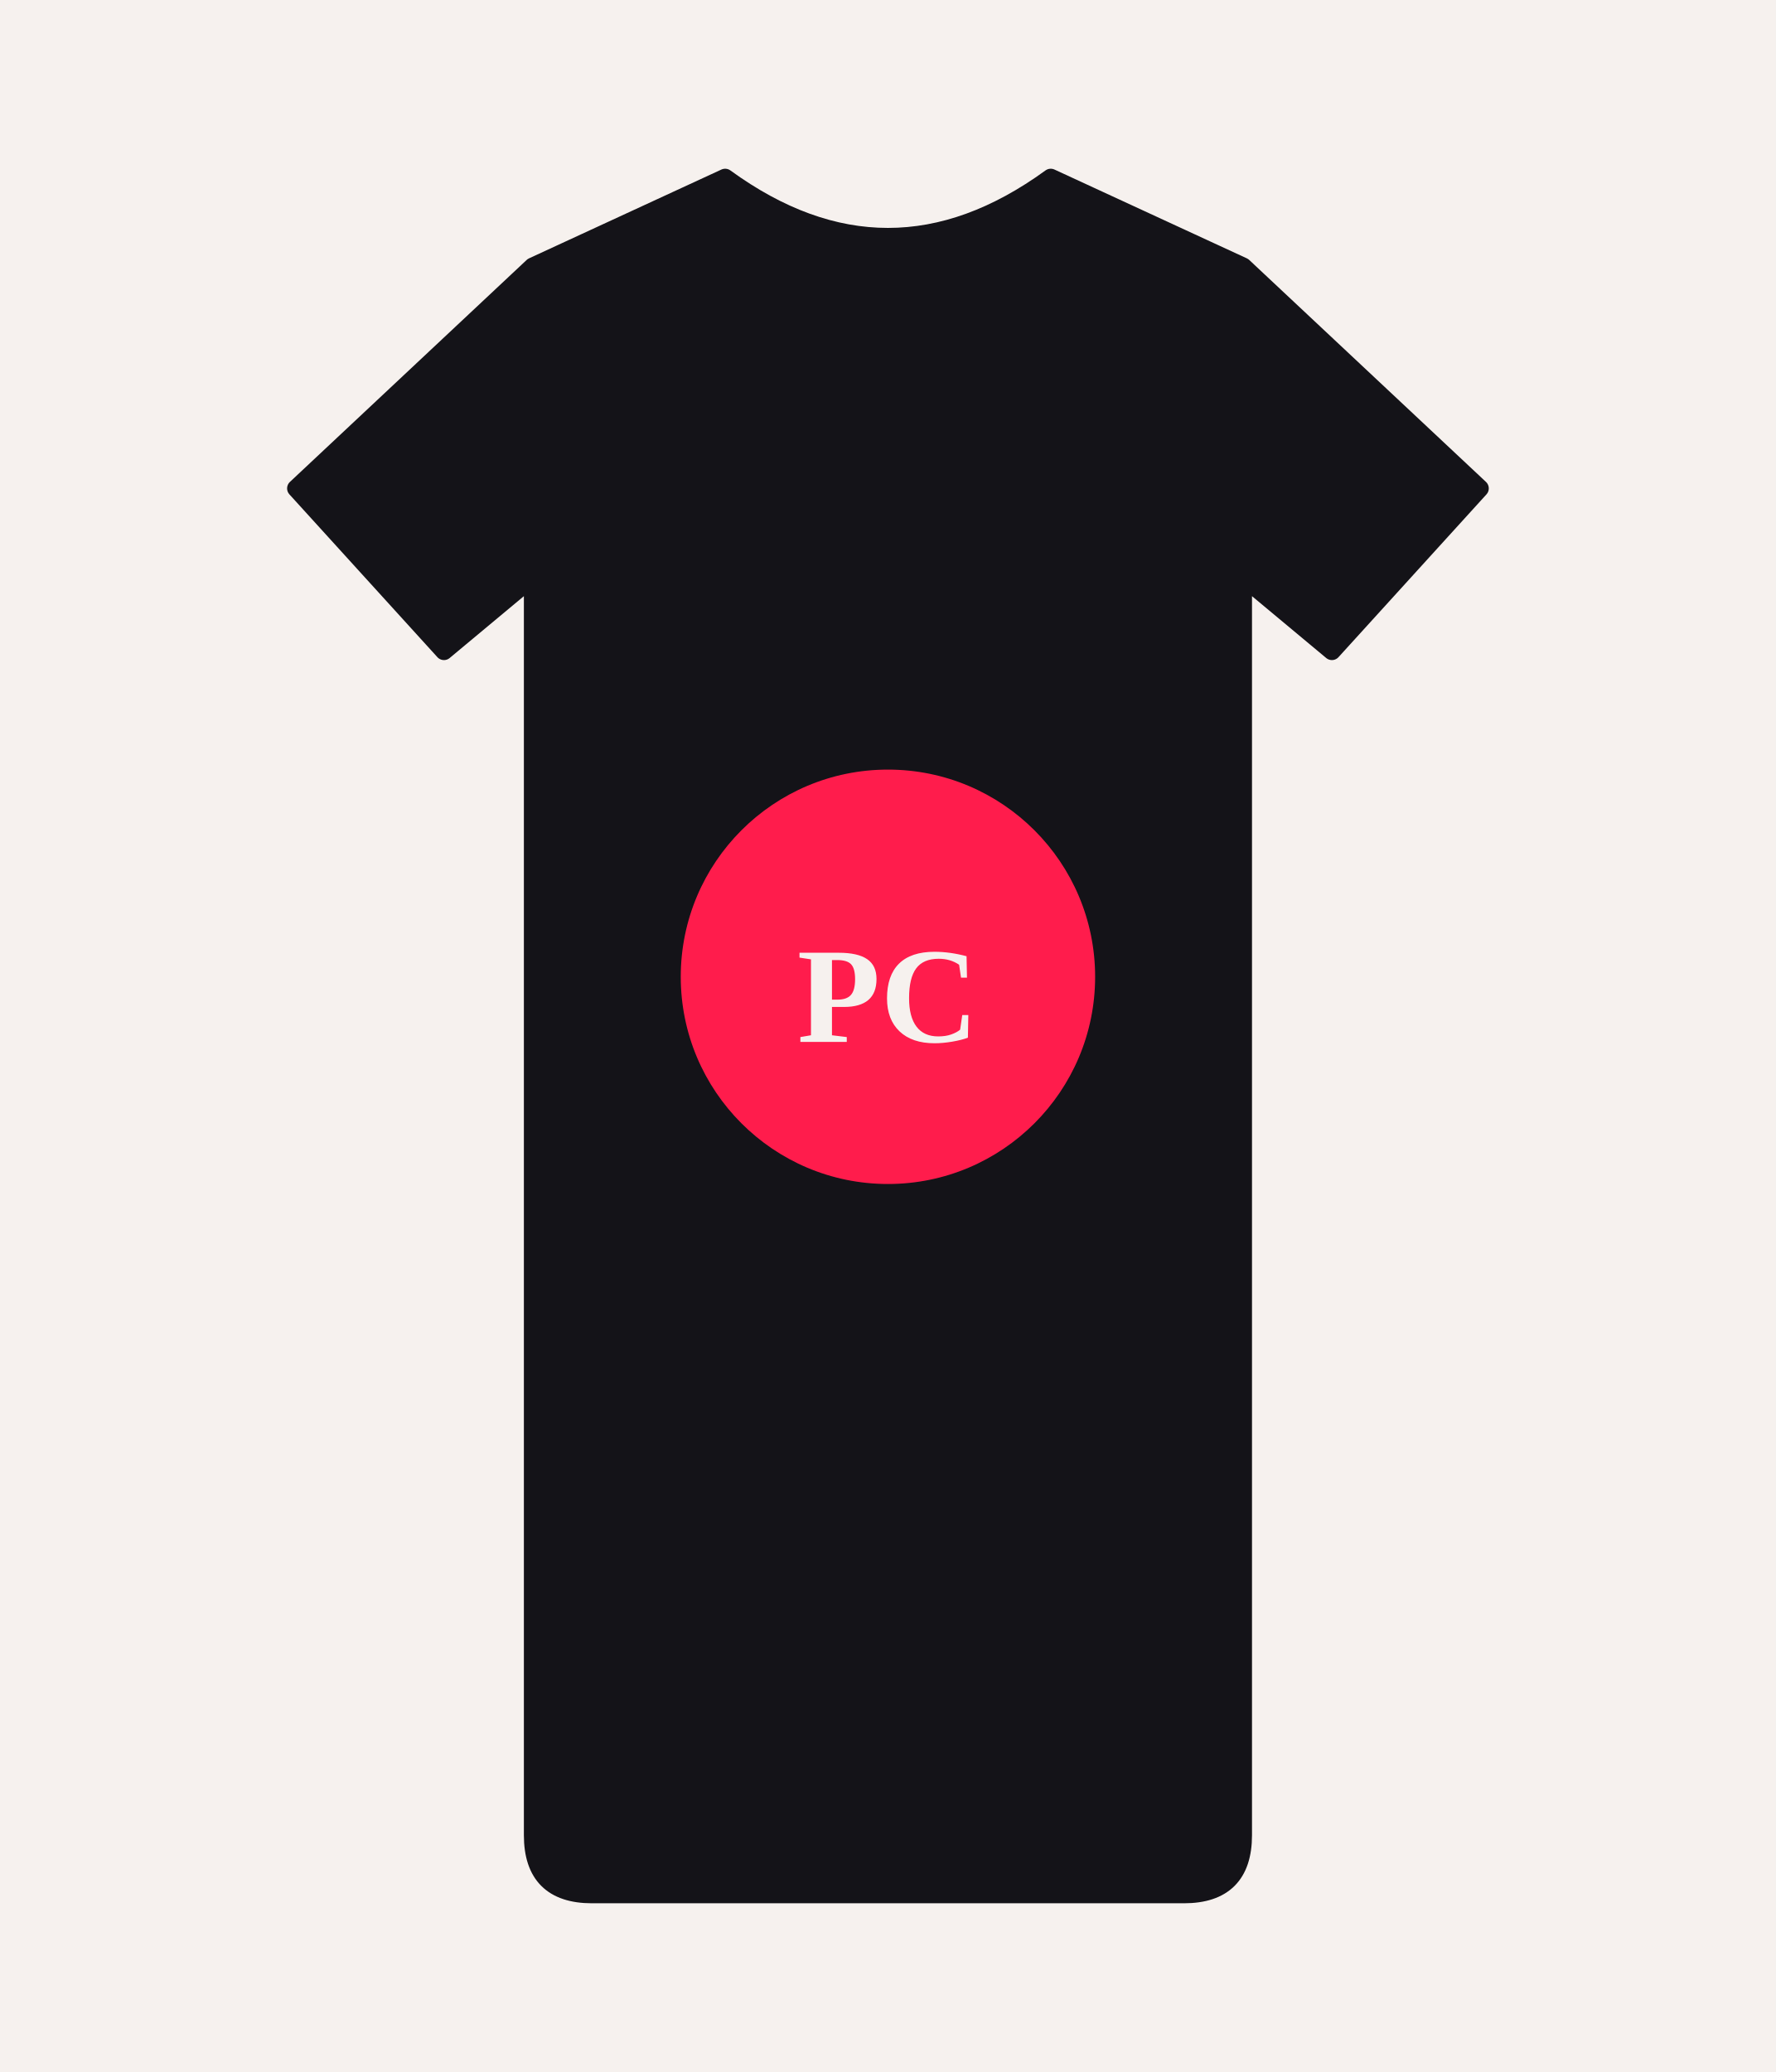
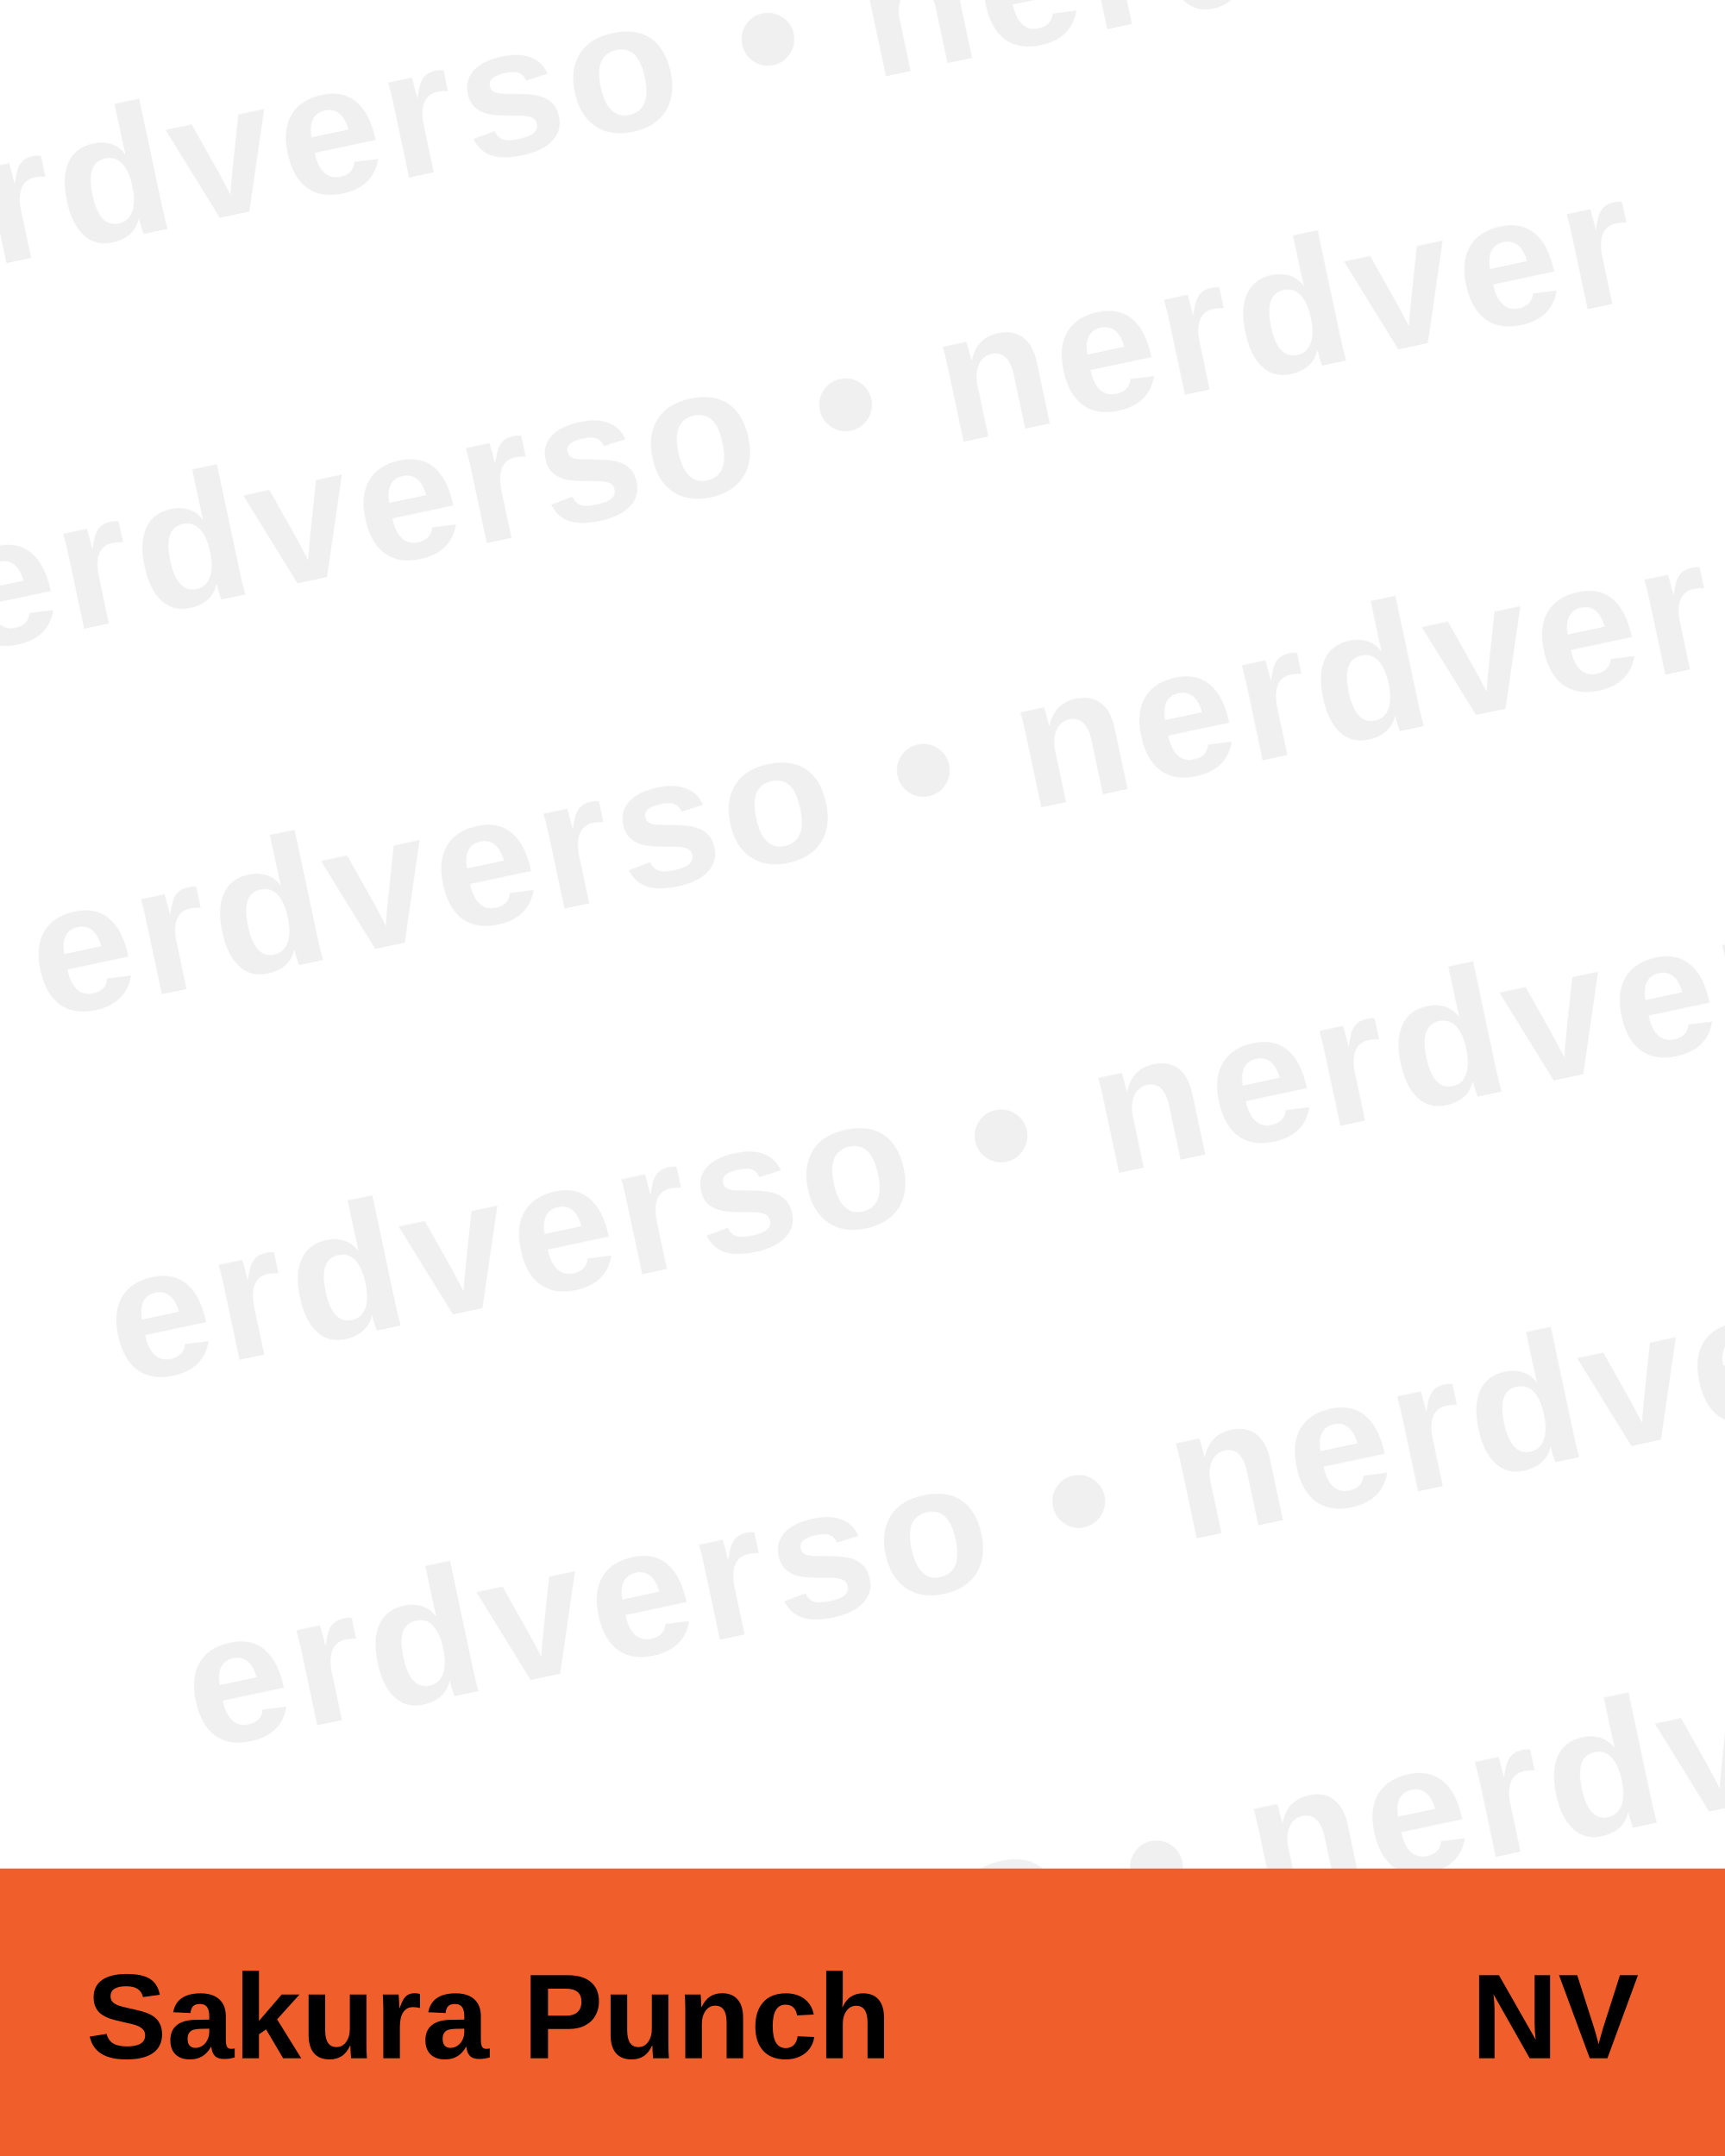
- <svg xmlns="http://www.w3.org/2000/svg" viewBox="0 0 600 700">
-   <rect width="600" height="700" fill="#F6F1EE" />
-   <path d="M180 90 L245 60 Q300 100 355 60 L420 90 L500 165 L450 220 L420 195 L420 620 Q420 640 400 640 L200 640 Q180 640 180 620 L180 195 L150 220 L100 165 Z" fill="#141318" stroke="#141318" stroke-width="6" stroke-linejoin="round" />
-   <circle cx="300" cy="330" r="70" fill="#FF1C4C" />
-   <text x="300" y="352" font-family="Georgia, 'Times New Roman', serif" font-size="46" font-weight="700" text-anchor="middle" fill="#F6F1EE">PC</text>
+ <svg xmlns="http://www.w3.org/2000/svg" viewBox="0 0 600 750">
+   <defs>
+     <pattern id="wm" width="700" height="130" patternUnits="userSpaceOnUse" patternTransform="rotate(-12) translate(-60,-40)">
+       <text x="-40" y="-130" font-family="Arial Black, Arial, Helvetica, sans-serif" font-size="64" font-weight="900" fill="#000000" opacity="0.06" letter-spacing="2">nerdverso • nerdverso • nerdverso • nerdverso</text>
+       <text x="-40" y="0" font-family="Arial Black, Arial, Helvetica, sans-serif" font-size="64" font-weight="900" fill="#000000" opacity="0.06" letter-spacing="2">nerdverso • nerdverso • nerdverso • nerdverso</text>
+       <text x="-40" y="130" font-family="Arial Black, Arial, Helvetica, sans-serif" font-size="64" font-weight="900" fill="#000000" opacity="0.06" letter-spacing="2">nerdverso • nerdverso • nerdverso • nerdverso</text>
+       <text x="-40" y="260" font-family="Arial Black, Arial, Helvetica, sans-serif" font-size="64" font-weight="900" fill="#000000" opacity="0.06" letter-spacing="2">nerdverso • nerdverso • nerdverso • nerdverso</text>
+       <text x="-40" y="390" font-family="Arial Black, Arial, Helvetica, sans-serif" font-size="64" font-weight="900" fill="#000000" opacity="0.06" letter-spacing="2">nerdverso • nerdverso • nerdverso • nerdverso</text>
+     </pattern>
+   </defs>
+   <rect width="600" height="750" fill="#FFFFFF" />
+   <rect width="600" height="750" fill="url(#wm)" />
+   <rect x="0" y="650" width="600" height="100" fill="#F05E2B" />
+   <text x="30" y="716" font-family="Arial Black, Arial, Helvetica, sans-serif" font-size="42" font-weight="900" fill="#000000">Sakura Punch</text>
+   <text x="570" y="716" font-family="Arial Black, Arial, Helvetica, sans-serif" font-size="42" font-weight="900" fill="#000000" text-anchor="end">NV</text>
</svg>
